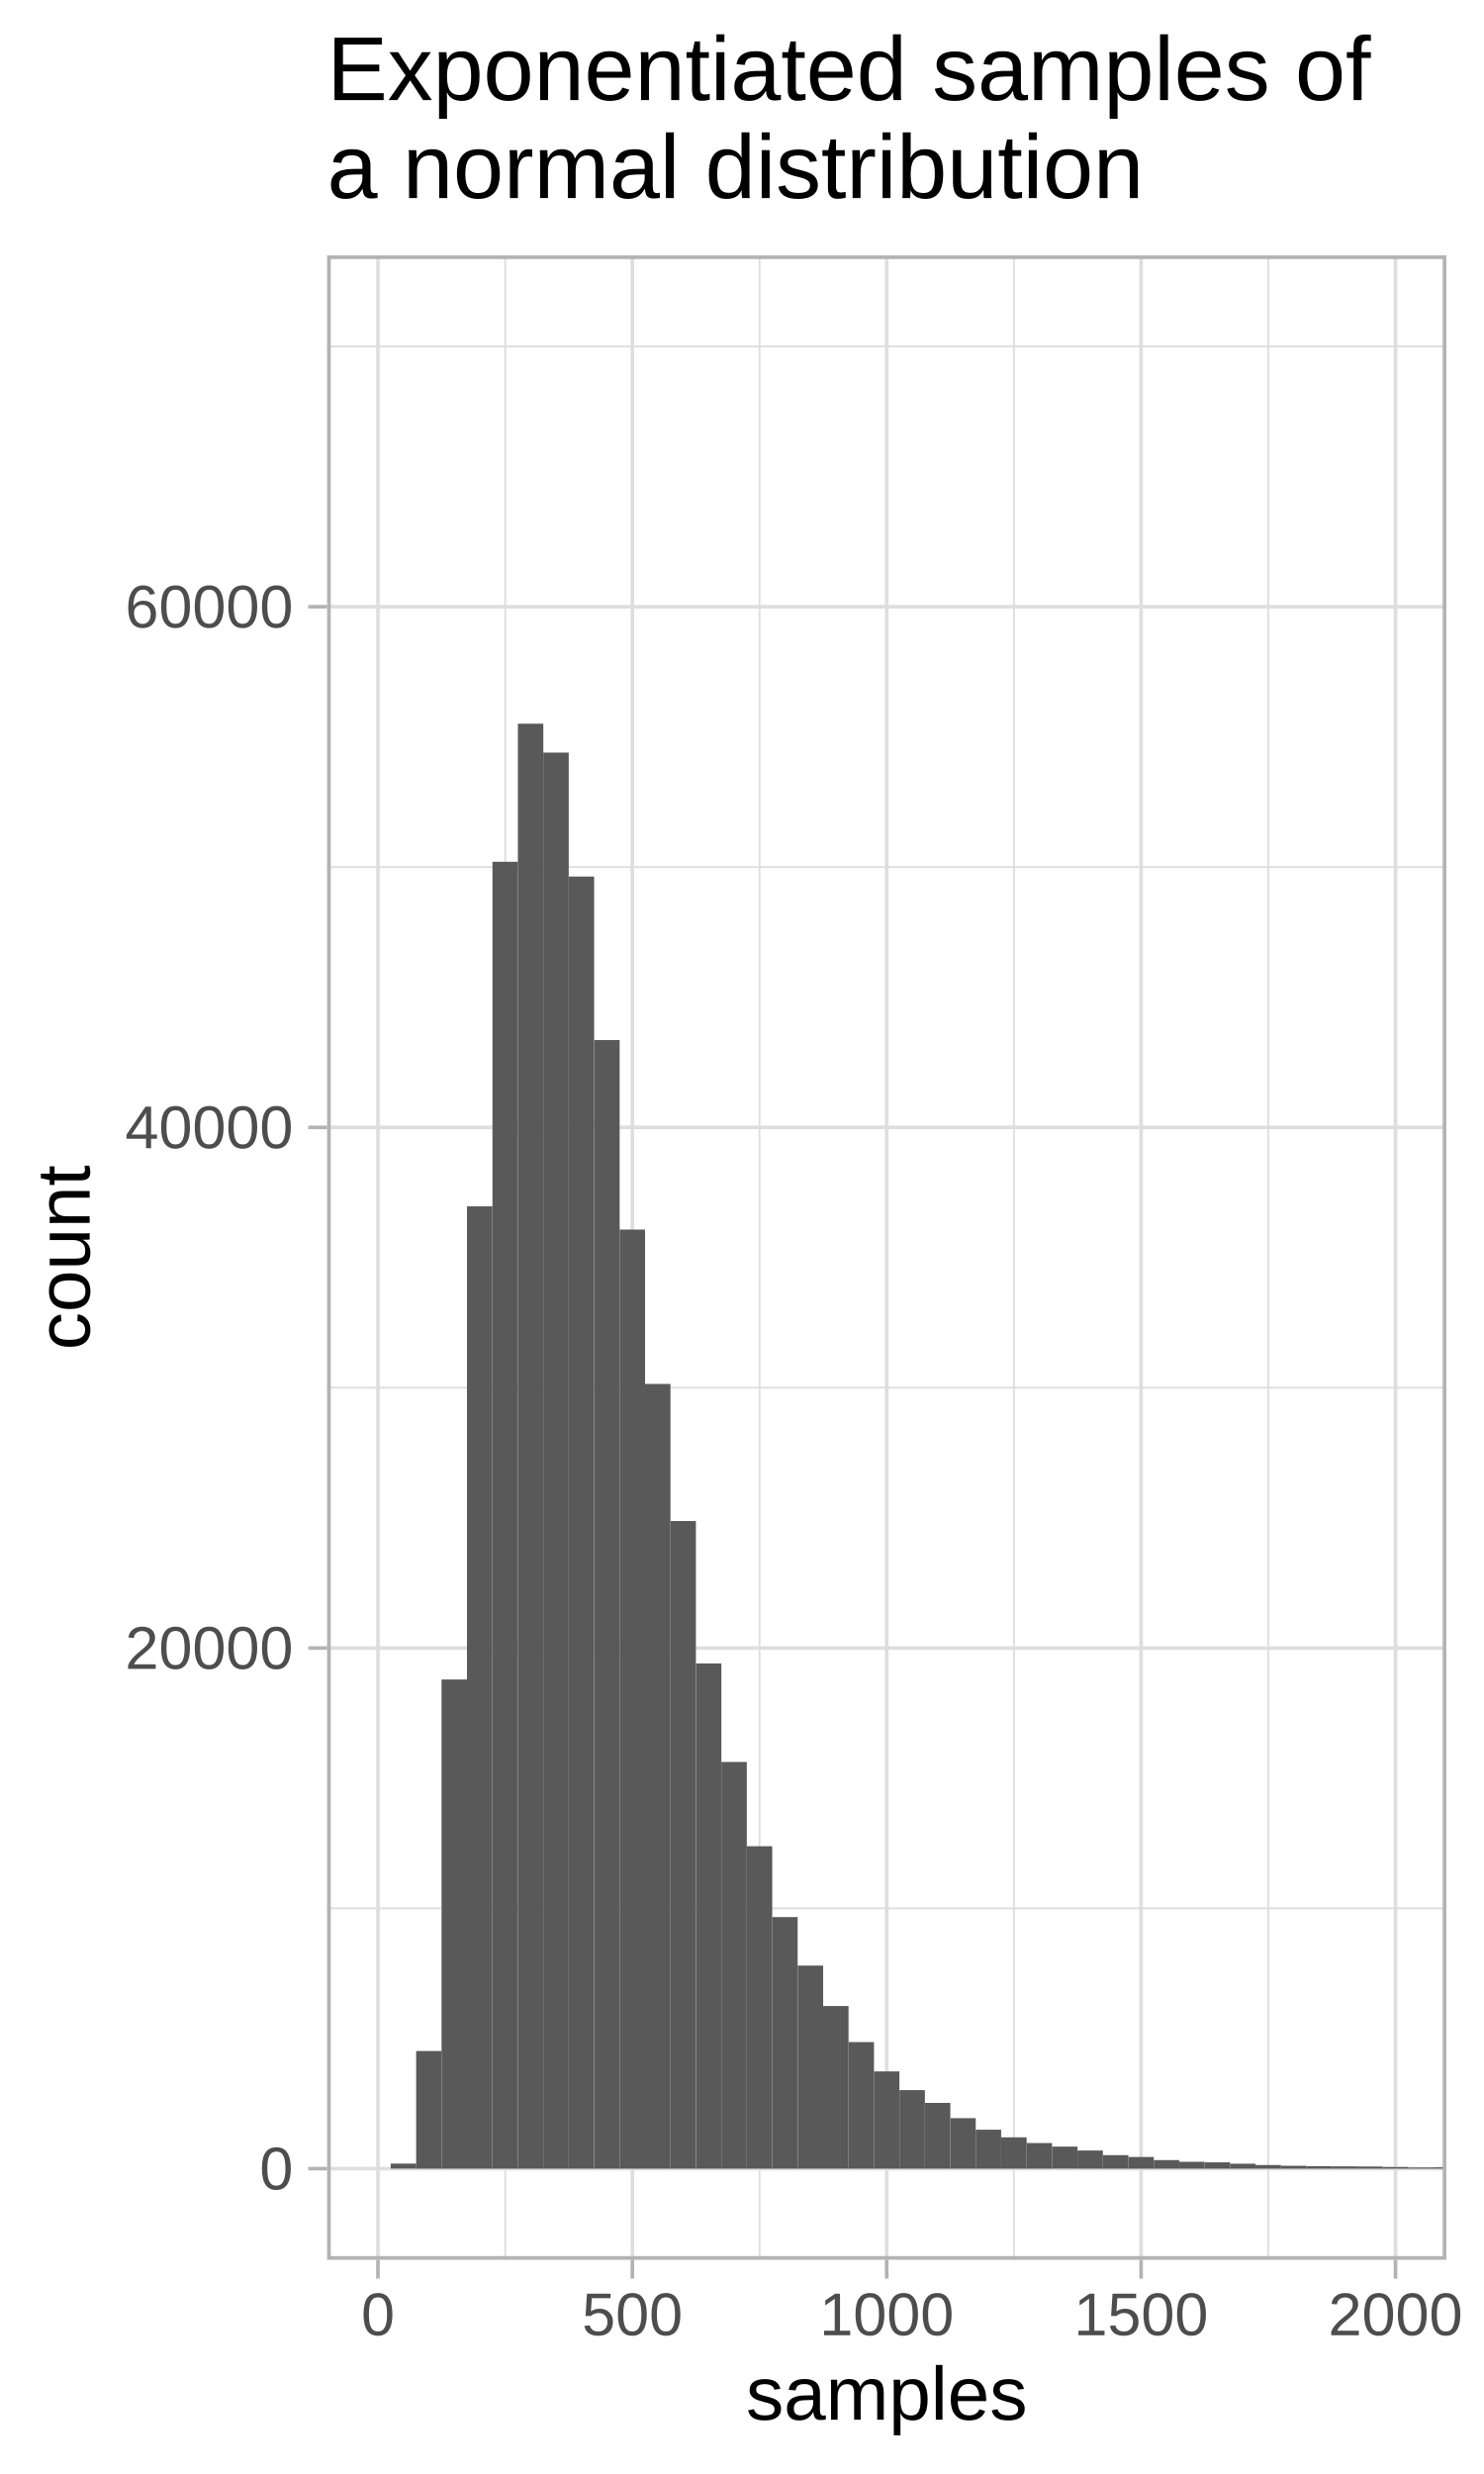
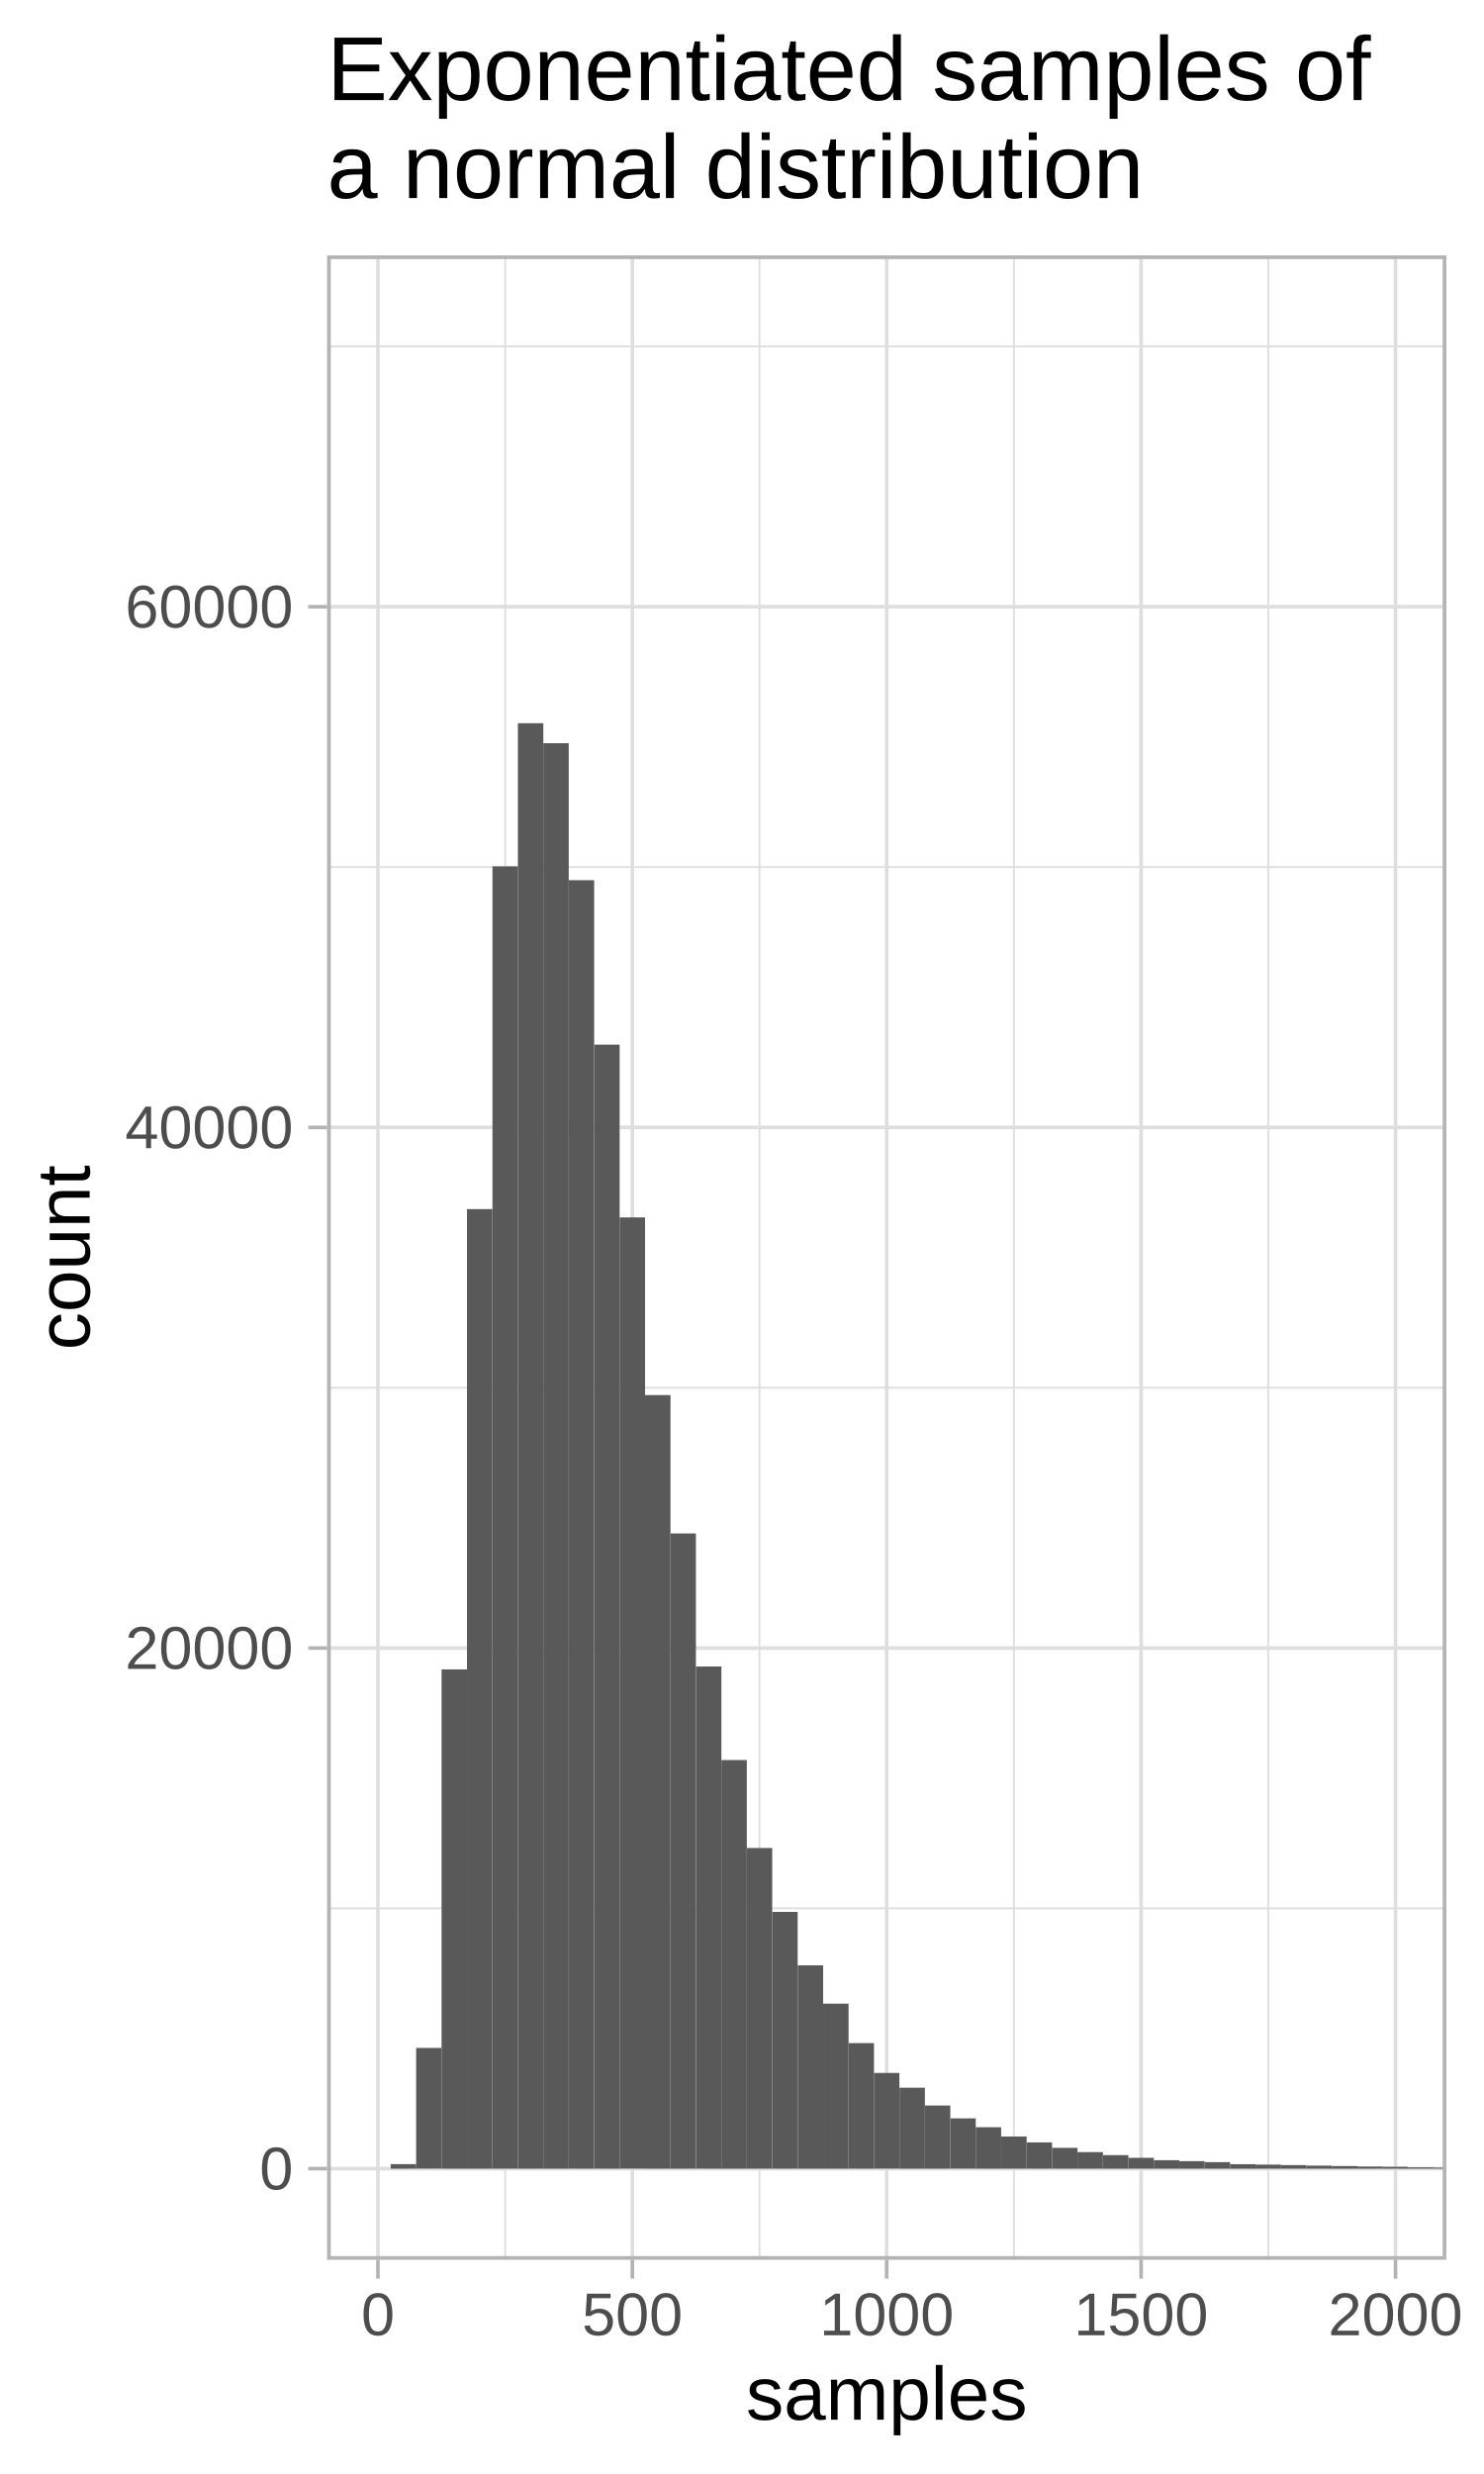
<svg xmlns="http://www.w3.org/2000/svg" viewBox="0 0 216.00 360.00">
  <defs>
    <style type="text/css">
    line, polyline, polygon, path, rect, circle {
      fill: none;
      stroke: #000000;
      stroke-linecap: round;
      stroke-linejoin: round;
      stroke-miterlimit: 10.00;
    }
  </style>
  </defs>
  <rect width="100%" height="100%" style="stroke: none; fill: #FFFFFF;" />
  <rect x="0.00" y="0.00" width="216.00" height="360.00" style="stroke-width: 1.07; stroke: #FFFFFF; fill: #FFFFFF;" />
  <defs>
    <clipPath id="cpNDcuNjF8MjEwLjUyfDMyOC44M3wzNy4xNg==">
      <rect x="47.61" y="37.16" width="162.91" height="291.67" />
    </clipPath>
  </defs>
  <rect x="47.61" y="37.16" width="162.91" height="291.67" style="stroke-width: 1.07; stroke: none; fill: #FFFFFF;" clip-path="url(#cpNDcuNjF8MjEwLjUyfDMyOC44M3wzNy4xNg==)" />
  <polyline points="47.61,277.69 210.52,277.69 " style="stroke-width: 0.27; stroke: #DEDEDE; stroke-linecap: butt;" clip-path="url(#cpNDcuNjF8MjEwLjUyfDMyOC44M3wzNy4xNg==)" />
  <polyline points="47.61,201.93 210.52,201.93 " style="stroke-width: 0.27; stroke: #DEDEDE; stroke-linecap: butt;" clip-path="url(#cpNDcuNjF8MjEwLjUyfDMyOC44M3wzNy4xNg==)" />
  <polyline points="47.61,126.17 210.52,126.17 " style="stroke-width: 0.27; stroke: #DEDEDE; stroke-linecap: butt;" clip-path="url(#cpNDcuNjF8MjEwLjUyfDMyOC44M3wzNy4xNg==)" />
  <polyline points="47.61,50.41 210.52,50.41 " style="stroke-width: 0.27; stroke: #DEDEDE; stroke-linecap: butt;" clip-path="url(#cpNDcuNjF8MjEwLjUyfDMyOC44M3wzNy4xNg==)" />
  <polyline points="73.53,328.83 73.53,37.16 " style="stroke-width: 0.27; stroke: #DEDEDE; stroke-linecap: butt;" clip-path="url(#cpNDcuNjF8MjEwLjUyfDMyOC44M3wzNy4xNg==)" />
  <polyline points="110.55,328.83 110.55,37.16 " style="stroke-width: 0.27; stroke: #DEDEDE; stroke-linecap: butt;" clip-path="url(#cpNDcuNjF8MjEwLjUyfDMyOC44M3wzNy4xNg==)" />
  <polyline points="147.58,328.83 147.58,37.16 " style="stroke-width: 0.27; stroke: #DEDEDE; stroke-linecap: butt;" clip-path="url(#cpNDcuNjF8MjEwLjUyfDMyOC44M3wzNy4xNg==)" />
  <polyline points="184.60,328.83 184.60,37.16 " style="stroke-width: 0.27; stroke: #DEDEDE; stroke-linecap: butt;" clip-path="url(#cpNDcuNjF8MjEwLjUyfDMyOC44M3wzNy4xNg==)" />
  <polyline points="47.61,315.57 210.52,315.57 " style="stroke-width: 0.53; stroke: #DEDEDE; stroke-linecap: butt;" clip-path="url(#cpNDcuNjF8MjEwLjUyfDMyOC44M3wzNy4xNg==)" />
  <polyline points="47.61,239.81 210.52,239.81 " style="stroke-width: 0.53; stroke: #DEDEDE; stroke-linecap: butt;" clip-path="url(#cpNDcuNjF8MjEwLjUyfDMyOC44M3wzNy4xNg==)" />
  <polyline points="47.61,164.05 210.52,164.05 " style="stroke-width: 0.53; stroke: #DEDEDE; stroke-linecap: butt;" clip-path="url(#cpNDcuNjF8MjEwLjUyfDMyOC44M3wzNy4xNg==)" />
  <polyline points="47.61,88.29 210.52,88.29 " style="stroke-width: 0.53; stroke: #DEDEDE; stroke-linecap: butt;" clip-path="url(#cpNDcuNjF8MjEwLjUyfDMyOC44M3wzNy4xNg==)" />
  <polyline points="55.01,328.83 55.01,37.16 " style="stroke-width: 0.53; stroke: #DEDEDE; stroke-linecap: butt;" clip-path="url(#cpNDcuNjF8MjEwLjUyfDMyOC44M3wzNy4xNg==)" />
  <polyline points="92.04,328.83 92.04,37.16 " style="stroke-width: 0.53; stroke: #DEDEDE; stroke-linecap: butt;" clip-path="url(#cpNDcuNjF8MjEwLjUyfDMyOC44M3wzNy4xNg==)" />
  <polyline points="129.06,328.83 129.06,37.16 " style="stroke-width: 0.53; stroke: #DEDEDE; stroke-linecap: butt;" clip-path="url(#cpNDcuNjF8MjEwLjUyfDMyOC44M3wzNy4xNg==)" />
  <polyline points="166.09,328.83 166.09,37.16 " style="stroke-width: 0.53; stroke: #DEDEDE; stroke-linecap: butt;" clip-path="url(#cpNDcuNjF8MjEwLjUyfDMyOC44M3wzNy4xNg==)" />
  <polyline points="203.12,328.83 203.12,37.16 " style="stroke-width: 0.53; stroke: #DEDEDE; stroke-linecap: butt;" clip-path="url(#cpNDcuNjF8MjEwLjUyfDMyOC44M3wzNy4xNg==)" />
-   <rect x="56.87" y="314.83" width="3.70" height="0.73" style="stroke-width: 1.07; stroke: none; stroke-linecap: square; stroke-linejoin: miter; fill: #595959;" clip-path="url(#cpNDcuNjF8MjEwLjUyfDMyOC44M3wzNy4xNg==)" />
-   <rect x="60.57" y="298.45" width="3.70" height="17.12" style="stroke-width: 1.07; stroke: none; stroke-linecap: square; stroke-linejoin: miter; fill: #595959;" clip-path="url(#cpNDcuNjF8MjEwLjUyfDMyOC44M3wzNy4xNg==)" />
-   <rect x="64.27" y="244.39" width="3.70" height="71.18" style="stroke-width: 1.07; stroke: none; stroke-linecap: square; stroke-linejoin: miter; fill: #595959;" clip-path="url(#cpNDcuNjF8MjEwLjUyfDMyOC44M3wzNy4xNg==)" />
-   <rect x="67.97" y="175.54" width="3.70" height="140.03" style="stroke-width: 1.07; stroke: none; stroke-linecap: square; stroke-linejoin: miter; fill: #595959;" clip-path="url(#cpNDcuNjF8MjEwLjUyfDMyOC44M3wzNy4xNg==)" />
-   <rect x="71.68" y="125.40" width="3.70" height="190.17" style="stroke-width: 1.07; stroke: none; stroke-linecap: square; stroke-linejoin: miter; fill: #595959;" clip-path="url(#cpNDcuNjF8MjEwLjUyfDMyOC44M3wzNy4xNg==)" />
-   <rect x="75.38" y="105.31" width="3.70" height="210.26" style="stroke-width: 1.07; stroke: none; stroke-linecap: square; stroke-linejoin: miter; fill: #595959;" clip-path="url(#cpNDcuNjF8MjEwLjUyfDMyOC44M3wzNy4xNg==)" />
-   <rect x="79.08" y="109.51" width="3.70" height="206.06" style="stroke-width: 1.07; stroke: none; stroke-linecap: square; stroke-linejoin: miter; fill: #595959;" clip-path="url(#cpNDcuNjF8MjEwLjUyfDMyOC44M3wzNy4xNg==)" />
-   <rect x="82.78" y="127.55" width="3.70" height="188.02" style="stroke-width: 1.07; stroke: none; stroke-linecap: square; stroke-linejoin: miter; fill: #595959;" clip-path="url(#cpNDcuNjF8MjEwLjUyfDMyOC44M3wzNy4xNg==)" />
-   <rect x="86.49" y="151.34" width="3.70" height="164.23" style="stroke-width: 1.07; stroke: none; stroke-linecap: square; stroke-linejoin: miter; fill: #595959;" clip-path="url(#cpNDcuNjF8MjEwLjUyfDMyOC44M3wzNy4xNg==)" />
-   <rect x="90.19" y="178.92" width="3.70" height="136.65" style="stroke-width: 1.07; stroke: none; stroke-linecap: square; stroke-linejoin: miter; fill: #595959;" clip-path="url(#cpNDcuNjF8MjEwLjUyfDMyOC44M3wzNy4xNg==)" />
-   <rect x="93.89" y="201.38" width="3.70" height="114.19" style="stroke-width: 1.07; stroke: none; stroke-linecap: square; stroke-linejoin: miter; fill: #595959;" clip-path="url(#cpNDcuNjF8MjEwLjUyfDMyOC44M3wzNy4xNg==)" />
-   <rect x="97.59" y="221.33" width="3.70" height="94.24" style="stroke-width: 1.07; stroke: none; stroke-linecap: square; stroke-linejoin: miter; fill: #595959;" clip-path="url(#cpNDcuNjF8MjEwLjUyfDMyOC44M3wzNy4xNg==)" />
-   <rect x="101.30" y="242.05" width="3.70" height="73.52" style="stroke-width: 1.07; stroke: none; stroke-linecap: square; stroke-linejoin: miter; fill: #595959;" clip-path="url(#cpNDcuNjF8MjEwLjUyfDMyOC44M3wzNy4xNg==)" />
-   <rect x="105.00" y="256.39" width="3.70" height="59.18" style="stroke-width: 1.07; stroke: none; stroke-linecap: square; stroke-linejoin: miter; fill: #595959;" clip-path="url(#cpNDcuNjF8MjEwLjUyfDMyOC44M3wzNy4xNg==)" />
-   <rect x="108.70" y="268.65" width="3.70" height="46.92" style="stroke-width: 1.07; stroke: none; stroke-linecap: square; stroke-linejoin: miter; fill: #595959;" clip-path="url(#cpNDcuNjF8MjEwLjUyfDMyOC44M3wzNy4xNg==)" />
-   <rect x="112.40" y="278.96" width="3.70" height="36.61" style="stroke-width: 1.07; stroke: none; stroke-linecap: square; stroke-linejoin: miter; fill: #595959;" clip-path="url(#cpNDcuNjF8MjEwLjUyfDMyOC44M3wzNy4xNg==)" />
-   <rect x="116.11" y="286.02" width="3.70" height="29.55" style="stroke-width: 1.07; stroke: none; stroke-linecap: square; stroke-linejoin: miter; fill: #595959;" clip-path="url(#cpNDcuNjF8MjEwLjUyfDMyOC44M3wzNy4xNg==)" />
-   <rect x="119.81" y="291.90" width="3.70" height="23.67" style="stroke-width: 1.07; stroke: none; stroke-linecap: square; stroke-linejoin: miter; fill: #595959;" clip-path="url(#cpNDcuNjF8MjEwLjUyfDMyOC44M3wzNy4xNg==)" />
-   <rect x="123.51" y="297.15" width="3.70" height="18.42" style="stroke-width: 1.07; stroke: none; stroke-linecap: square; stroke-linejoin: miter; fill: #595959;" clip-path="url(#cpNDcuNjF8MjEwLjUyfDMyOC44M3wzNy4xNg==)" />
-   <rect x="127.21" y="301.42" width="3.70" height="14.15" style="stroke-width: 1.07; stroke: none; stroke-linecap: square; stroke-linejoin: miter; fill: #595959;" clip-path="url(#cpNDcuNjF8MjEwLjUyfDMyOC44M3wzNy4xNg==)" />
-   <rect x="130.92" y="304.14" width="3.70" height="11.43" style="stroke-width: 1.07; stroke: none; stroke-linecap: square; stroke-linejoin: miter; fill: #595959;" clip-path="url(#cpNDcuNjF8MjEwLjUyfDMyOC44M3wzNy4xNg==)" />
-   <rect x="134.62" y="306.00" width="3.70" height="9.57" style="stroke-width: 1.07; stroke: none; stroke-linecap: square; stroke-linejoin: miter; fill: #595959;" clip-path="url(#cpNDcuNjF8MjEwLjUyfDMyOC44M3wzNy4xNg==)" />
-   <rect x="138.32" y="308.22" width="3.70" height="7.35" style="stroke-width: 1.07; stroke: none; stroke-linecap: square; stroke-linejoin: miter; fill: #595959;" clip-path="url(#cpNDcuNjF8MjEwLjUyfDMyOC44M3wzNy4xNg==)" />
-   <rect x="142.02" y="309.90" width="3.70" height="5.67" style="stroke-width: 1.07; stroke: none; stroke-linecap: square; stroke-linejoin: miter; fill: #595959;" clip-path="url(#cpNDcuNjF8MjEwLjUyfDMyOC44M3wzNy4xNg==)" />
-   <rect x="145.73" y="311.01" width="3.70" height="4.56" style="stroke-width: 1.07; stroke: none; stroke-linecap: square; stroke-linejoin: miter; fill: #595959;" clip-path="url(#cpNDcuNjF8MjEwLjUyfDMyOC44M3wzNy4xNg==)" />
-   <rect x="149.43" y="311.84" width="3.70" height="3.73" style="stroke-width: 1.07; stroke: none; stroke-linecap: square; stroke-linejoin: miter; fill: #595959;" clip-path="url(#cpNDcuNjF8MjEwLjUyfDMyOC44M3wzNy4xNg==)" />
-   <rect x="153.13" y="312.36" width="3.70" height="3.20" style="stroke-width: 1.07; stroke: none; stroke-linecap: square; stroke-linejoin: miter; fill: #595959;" clip-path="url(#cpNDcuNjF8MjEwLjUyfDMyOC44M3wzNy4xNg==)" />
-   <rect x="156.83" y="312.93" width="3.70" height="2.64" style="stroke-width: 1.07; stroke: none; stroke-linecap: square; stroke-linejoin: miter; fill: #595959;" clip-path="url(#cpNDcuNjF8MjEwLjUyfDMyOC44M3wzNy4xNg==)" />
+   <rect x="56.87" y="314.91" width="3.70" height="0.66" style="stroke-width: 1.07; stroke: none; stroke-linecap: square; stroke-linejoin: miter; fill: #595959;" clip-path="url(#cpNDcuNjF8MjEwLjUyfDMyOC44M3wzNy4xNg==)" />
+   <rect x="60.57" y="298.00" width="3.70" height="17.56" style="stroke-width: 1.07; stroke: none; stroke-linecap: square; stroke-linejoin: miter; fill: #595959;" clip-path="url(#cpNDcuNjF8MjEwLjUyfDMyOC44M3wzNy4xNg==)" />
+   <rect x="64.27" y="242.92" width="3.70" height="72.65" style="stroke-width: 1.07; stroke: none; stroke-linecap: square; stroke-linejoin: miter; fill: #595959;" clip-path="url(#cpNDcuNjF8MjEwLjUyfDMyOC44M3wzNy4xNg==)" />
+   <rect x="67.97" y="175.94" width="3.70" height="139.63" style="stroke-width: 1.07; stroke: none; stroke-linecap: square; stroke-linejoin: miter; fill: #595959;" clip-path="url(#cpNDcuNjF8MjEwLjUyfDMyOC44M3wzNy4xNg==)" />
+   <rect x="71.68" y="126.07" width="3.70" height="189.50" style="stroke-width: 1.07; stroke: none; stroke-linecap: square; stroke-linejoin: miter; fill: #595959;" clip-path="url(#cpNDcuNjF8MjEwLjUyfDMyOC44M3wzNy4xNg==)" />
+   <rect x="75.38" y="105.24" width="3.70" height="210.33" style="stroke-width: 1.07; stroke: none; stroke-linecap: square; stroke-linejoin: miter; fill: #595959;" clip-path="url(#cpNDcuNjF8MjEwLjUyfDMyOC44M3wzNy4xNg==)" />
+   <rect x="79.08" y="108.15" width="3.70" height="207.42" style="stroke-width: 1.07; stroke: none; stroke-linecap: square; stroke-linejoin: miter; fill: #595959;" clip-path="url(#cpNDcuNjF8MjEwLjUyfDMyOC44M3wzNy4xNg==)" />
+   <rect x="82.78" y="128.08" width="3.70" height="187.49" style="stroke-width: 1.07; stroke: none; stroke-linecap: square; stroke-linejoin: miter; fill: #595959;" clip-path="url(#cpNDcuNjF8MjEwLjUyfDMyOC44M3wzNy4xNg==)" />
+   <rect x="86.49" y="152.01" width="3.70" height="163.56" style="stroke-width: 1.07; stroke: none; stroke-linecap: square; stroke-linejoin: miter; fill: #595959;" clip-path="url(#cpNDcuNjF8MjEwLjUyfDMyOC44M3wzNy4xNg==)" />
+   <rect x="90.19" y="177.15" width="3.70" height="138.41" style="stroke-width: 1.07; stroke: none; stroke-linecap: square; stroke-linejoin: miter; fill: #595959;" clip-path="url(#cpNDcuNjF8MjEwLjUyfDMyOC44M3wzNy4xNg==)" />
+   <rect x="93.89" y="203.00" width="3.70" height="112.57" style="stroke-width: 1.07; stroke: none; stroke-linecap: square; stroke-linejoin: miter; fill: #595959;" clip-path="url(#cpNDcuNjF8MjEwLjUyfDMyOC44M3wzNy4xNg==)" />
+   <rect x="97.59" y="223.14" width="3.70" height="92.43" style="stroke-width: 1.07; stroke: none; stroke-linecap: square; stroke-linejoin: miter; fill: #595959;" clip-path="url(#cpNDcuNjF8MjEwLjUyfDMyOC44M3wzNy4xNg==)" />
+   <rect x="101.30" y="242.50" width="3.70" height="73.07" style="stroke-width: 1.07; stroke: none; stroke-linecap: square; stroke-linejoin: miter; fill: #595959;" clip-path="url(#cpNDcuNjF8MjEwLjUyfDMyOC44M3wzNy4xNg==)" />
+   <rect x="105.00" y="256.11" width="3.70" height="59.46" style="stroke-width: 1.07; stroke: none; stroke-linecap: square; stroke-linejoin: miter; fill: #595959;" clip-path="url(#cpNDcuNjF8MjEwLjUyfDMyOC44M3wzNy4xNg==)" />
+   <rect x="108.70" y="268.91" width="3.70" height="46.66" style="stroke-width: 1.07; stroke: none; stroke-linecap: square; stroke-linejoin: miter; fill: #595959;" clip-path="url(#cpNDcuNjF8MjEwLjUyfDMyOC44M3wzNy4xNg==)" />
+   <rect x="112.40" y="278.21" width="3.70" height="37.36" style="stroke-width: 1.07; stroke: none; stroke-linecap: square; stroke-linejoin: miter; fill: #595959;" clip-path="url(#cpNDcuNjF8MjEwLjUyfDMyOC44M3wzNy4xNg==)" />
+   <rect x="116.11" y="285.98" width="3.70" height="29.59" style="stroke-width: 1.07; stroke: none; stroke-linecap: square; stroke-linejoin: miter; fill: #595959;" clip-path="url(#cpNDcuNjF8MjEwLjUyfDMyOC44M3wzNy4xNg==)" />
+   <rect x="119.81" y="291.56" width="3.70" height="24.01" style="stroke-width: 1.07; stroke: none; stroke-linecap: square; stroke-linejoin: miter; fill: #595959;" clip-path="url(#cpNDcuNjF8MjEwLjUyfDMyOC44M3wzNy4xNg==)" />
+   <rect x="123.51" y="297.30" width="3.70" height="18.27" style="stroke-width: 1.07; stroke: none; stroke-linecap: square; stroke-linejoin: miter; fill: #595959;" clip-path="url(#cpNDcuNjF8MjEwLjUyfDMyOC44M3wzNy4xNg==)" />
+   <rect x="127.21" y="301.64" width="3.70" height="13.92" style="stroke-width: 1.07; stroke: none; stroke-linecap: square; stroke-linejoin: miter; fill: #595959;" clip-path="url(#cpNDcuNjF8MjEwLjUyfDMyOC44M3wzNy4xNg==)" />
+   <rect x="130.92" y="303.79" width="3.70" height="11.78" style="stroke-width: 1.07; stroke: none; stroke-linecap: square; stroke-linejoin: miter; fill: #595959;" clip-path="url(#cpNDcuNjF8MjEwLjUyfDMyOC44M3wzNy4xNg==)" />
+   <rect x="134.62" y="306.38" width="3.70" height="9.19" style="stroke-width: 1.07; stroke: none; stroke-linecap: square; stroke-linejoin: miter; fill: #595959;" clip-path="url(#cpNDcuNjF8MjEwLjUyfDMyOC44M3wzNy4xNg==)" />
+   <rect x="138.32" y="308.25" width="3.70" height="7.31" style="stroke-width: 1.07; stroke: none; stroke-linecap: square; stroke-linejoin: miter; fill: #595959;" clip-path="url(#cpNDcuNjF8MjEwLjUyfDMyOC44M3wzNy4xNg==)" />
+   <rect x="142.02" y="309.54" width="3.70" height="6.03" style="stroke-width: 1.07; stroke: none; stroke-linecap: square; stroke-linejoin: miter; fill: #595959;" clip-path="url(#cpNDcuNjF8MjEwLjUyfDMyOC44M3wzNy4xNg==)" />
+   <rect x="145.73" y="310.89" width="3.70" height="4.68" style="stroke-width: 1.07; stroke: none; stroke-linecap: square; stroke-linejoin: miter; fill: #595959;" clip-path="url(#cpNDcuNjF8MjEwLjUyfDMyOC44M3wzNy4xNg==)" />
+   <rect x="149.43" y="311.75" width="3.70" height="3.82" style="stroke-width: 1.07; stroke: none; stroke-linecap: square; stroke-linejoin: miter; fill: #595959;" clip-path="url(#cpNDcuNjF8MjEwLjUyfDMyOC44M3wzNy4xNg==)" />
+   <rect x="153.13" y="312.54" width="3.70" height="3.03" style="stroke-width: 1.07; stroke: none; stroke-linecap: square; stroke-linejoin: miter; fill: #595959;" clip-path="url(#cpNDcuNjF8MjEwLjUyfDMyOC44M3wzNy4xNg==)" />
+   <rect x="156.83" y="313.16" width="3.70" height="2.41" style="stroke-width: 1.07; stroke: none; stroke-linecap: square; stroke-linejoin: miter; fill: #595959;" clip-path="url(#cpNDcuNjF8MjEwLjUyfDMyOC44M3wzNy4xNg==)" />
  <rect x="160.54" y="313.60" width="3.70" height="1.97" style="stroke-width: 1.07; stroke: none; stroke-linecap: square; stroke-linejoin: miter; fill: #595959;" clip-path="url(#cpNDcuNjF8MjEwLjUyfDMyOC44M3wzNy4xNg==)" />
-   <rect x="164.24" y="313.87" width="3.70" height="1.70" style="stroke-width: 1.07; stroke: none; stroke-linecap: square; stroke-linejoin: miter; fill: #595959;" clip-path="url(#cpNDcuNjF8MjEwLjUyfDMyOC44M3wzNy4xNg==)" />
-   <rect x="167.94" y="314.32" width="3.70" height="1.25" style="stroke-width: 1.07; stroke: none; stroke-linecap: square; stroke-linejoin: miter; fill: #595959;" clip-path="url(#cpNDcuNjF8MjEwLjUyfDMyOC44M3wzNy4xNg==)" />
-   <rect x="171.64" y="314.57" width="3.70" height="1.00" style="stroke-width: 1.07; stroke: none; stroke-linecap: square; stroke-linejoin: miter; fill: #595959;" clip-path="url(#cpNDcuNjF8MjEwLjUyfDMyOC44M3wzNy4xNg==)" />
-   <rect x="175.35" y="314.65" width="3.70" height="0.92" style="stroke-width: 1.07; stroke: none; stroke-linecap: square; stroke-linejoin: miter; fill: #595959;" clip-path="url(#cpNDcuNjF8MjEwLjUyfDMyOC44M3wzNy4xNg==)" />
-   <rect x="179.05" y="314.85" width="3.70" height="0.72" style="stroke-width: 1.07; stroke: none; stroke-linecap: square; stroke-linejoin: miter; fill: #595959;" clip-path="url(#cpNDcuNjF8MjEwLjUyfDMyOC44M3wzNy4xNg==)" />
-   <rect x="182.75" y="315.04" width="3.70" height="0.53" style="stroke-width: 1.07; stroke: none; stroke-linecap: square; stroke-linejoin: miter; fill: #595959;" clip-path="url(#cpNDcuNjF8MjEwLjUyfDMyOC44M3wzNy4xNg==)" />
-   <rect x="186.45" y="315.15" width="3.70" height="0.42" style="stroke-width: 1.07; stroke: none; stroke-linecap: square; stroke-linejoin: miter; fill: #595959;" clip-path="url(#cpNDcuNjF8MjEwLjUyfDMyOC44M3wzNy4xNg==)" />
-   <rect x="190.16" y="315.21" width="3.70" height="0.36" style="stroke-width: 1.07; stroke: none; stroke-linecap: square; stroke-linejoin: miter; fill: #595959;" clip-path="url(#cpNDcuNjF8MjEwLjUyfDMyOC44M3wzNy4xNg==)" />
-   <rect x="193.86" y="315.24" width="3.70" height="0.33" style="stroke-width: 1.07; stroke: none; stroke-linecap: square; stroke-linejoin: miter; fill: #595959;" clip-path="url(#cpNDcuNjF8MjEwLjUyfDMyOC44M3wzNy4xNg==)" />
+   <rect x="164.24" y="313.99" width="3.70" height="1.58" style="stroke-width: 1.07; stroke: none; stroke-linecap: square; stroke-linejoin: miter; fill: #595959;" clip-path="url(#cpNDcuNjF8MjEwLjUyfDMyOC44M3wzNy4xNg==)" />
+   <rect x="167.94" y="314.34" width="3.70" height="1.23" style="stroke-width: 1.07; stroke: none; stroke-linecap: square; stroke-linejoin: miter; fill: #595959;" clip-path="url(#cpNDcuNjF8MjEwLjUyfDMyOC44M3wzNy4xNg==)" />
+   <rect x="171.64" y="314.48" width="3.70" height="1.09" style="stroke-width: 1.07; stroke: none; stroke-linecap: square; stroke-linejoin: miter; fill: #595959;" clip-path="url(#cpNDcuNjF8MjEwLjUyfDMyOC44M3wzNy4xNg==)" />
+   <rect x="175.35" y="314.62" width="3.70" height="0.95" style="stroke-width: 1.07; stroke: none; stroke-linecap: square; stroke-linejoin: miter; fill: #595959;" clip-path="url(#cpNDcuNjF8MjEwLjUyfDMyOC44M3wzNy4xNg==)" />
+   <rect x="179.05" y="314.92" width="3.70" height="0.65" style="stroke-width: 1.07; stroke: none; stroke-linecap: square; stroke-linejoin: miter; fill: #595959;" clip-path="url(#cpNDcuNjF8MjEwLjUyfDMyOC44M3wzNy4xNg==)" />
+   <rect x="182.75" y="314.98" width="3.70" height="0.59" style="stroke-width: 1.07; stroke: none; stroke-linecap: square; stroke-linejoin: miter; fill: #595959;" clip-path="url(#cpNDcuNjF8MjEwLjUyfDMyOC44M3wzNy4xNg==)" />
+   <rect x="186.45" y="315.05" width="3.70" height="0.52" style="stroke-width: 1.07; stroke: none; stroke-linecap: square; stroke-linejoin: miter; fill: #595959;" clip-path="url(#cpNDcuNjF8MjEwLjUyfDMyOC44M3wzNy4xNg==)" />
+   <rect x="190.16" y="315.13" width="3.70" height="0.44" style="stroke-width: 1.07; stroke: none; stroke-linecap: square; stroke-linejoin: miter; fill: #595959;" clip-path="url(#cpNDcuNjF8MjEwLjUyfDMyOC44M3wzNy4xNg==)" />
+   <rect x="193.86" y="315.19" width="3.70" height="0.38" style="stroke-width: 1.07; stroke: none; stroke-linecap: square; stroke-linejoin: miter; fill: #595959;" clip-path="url(#cpNDcuNjF8MjEwLjUyfDMyOC44M3wzNy4xNg==)" />
  <rect x="197.56" y="315.26" width="3.70" height="0.31" style="stroke-width: 1.07; stroke: none; stroke-linecap: square; stroke-linejoin: miter; fill: #595959;" clip-path="url(#cpNDcuNjF8MjEwLjUyfDMyOC44M3wzNy4xNg==)" />
-   <rect x="201.26" y="315.33" width="3.70" height="0.24" style="stroke-width: 1.07; stroke: none; stroke-linecap: square; stroke-linejoin: miter; fill: #595959;" clip-path="url(#cpNDcuNjF8MjEwLjUyfDMyOC44M3wzNy4xNg==)" />
-   <rect x="204.97" y="315.40" width="3.70" height="0.17" style="stroke-width: 1.07; stroke: none; stroke-linecap: square; stroke-linejoin: miter; fill: #595959;" clip-path="url(#cpNDcuNjF8MjEwLjUyfDMyOC44M3wzNy4xNg==)" />
-   <rect x="208.67" y="315.38" width="3.70" height="0.19" style="stroke-width: 1.07; stroke: none; stroke-linecap: square; stroke-linejoin: miter; fill: #595959;" clip-path="url(#cpNDcuNjF8MjEwLjUyfDMyOC44M3wzNy4xNg==)" />
-   <rect x="212.37" y="315.44" width="3.70" height="0.13" style="stroke-width: 1.07; stroke: none; stroke-linecap: square; stroke-linejoin: miter; fill: #595959;" clip-path="url(#cpNDcuNjF8MjEwLjUyfDMyOC44M3wzNy4xNg==)" />
+   <rect x="201.26" y="315.30" width="3.70" height="0.27" style="stroke-width: 1.07; stroke: none; stroke-linecap: square; stroke-linejoin: miter; fill: #595959;" clip-path="url(#cpNDcuNjF8MjEwLjUyfDMyOC44M3wzNy4xNg==)" />
+   <rect x="204.97" y="315.38" width="3.70" height="0.19" style="stroke-width: 1.07; stroke: none; stroke-linecap: square; stroke-linejoin: miter; fill: #595959;" clip-path="url(#cpNDcuNjF8MjEwLjUyfDMyOC44M3wzNy4xNg==)" />
+   <rect x="208.67" y="315.42" width="3.70" height="0.15" style="stroke-width: 1.07; stroke: none; stroke-linecap: square; stroke-linejoin: miter; fill: #595959;" clip-path="url(#cpNDcuNjF8MjEwLjUyfDMyOC44M3wzNy4xNg==)" />
+   <rect x="212.37" y="315.46" width="3.70" height="0.11" style="stroke-width: 1.07; stroke: none; stroke-linecap: square; stroke-linejoin: miter; fill: #595959;" clip-path="url(#cpNDcuNjF8MjEwLjUyfDMyOC44M3wzNy4xNg==)" />
  <rect x="47.61" y="37.16" width="162.91" height="291.67" style="stroke-width: 1.07; stroke: #B3B3B3;" clip-path="url(#cpNDcuNjF8MjEwLjUyfDMyOC44M3wzNy4xNg==)" />
  <defs>
    <clipPath id="cpMC4wMHwyMTYuMDB8MzYwLjAwfDAuMDA=">
      <rect x="0.00" y="0.00" width="216.00" height="360.00" />
    </clipPath>
  </defs>
  <g clip-path="url(#cpMC4wMHwyMTYuMDB8MzYwLjAwfDAuMDA=)">
    <text x="37.78" y="318.60" style="font-size: 8.80px; fill: #4D4D4D; font-family: Arimo;" textLength="4.89px" lengthAdjust="spacingAndGlyphs">0</text>
  </g>
  <g clip-path="url(#cpMC4wMHwyMTYuMDB8MzYwLjAwfDAuMDA=)">
    <text x="18.21" y="242.84" style="font-size: 8.80px; fill: #4D4D4D; font-family: Arimo;" textLength="24.47px" lengthAdjust="spacingAndGlyphs">20000</text>
  </g>
  <g clip-path="url(#cpMC4wMHwyMTYuMDB8MzYwLjAwfDAuMDA=)">
    <text x="18.21" y="167.08" style="font-size: 8.80px; fill: #4D4D4D; font-family: Arimo;" textLength="24.47px" lengthAdjust="spacingAndGlyphs">40000</text>
  </g>
  <g clip-path="url(#cpMC4wMHwyMTYuMDB8MzYwLjAwfDAuMDA=)">
    <text x="18.21" y="91.32" style="font-size: 8.80px; fill: #4D4D4D; font-family: Arimo;" textLength="24.47px" lengthAdjust="spacingAndGlyphs">60000</text>
  </g>
  <polyline points="44.87,315.57 47.61,315.57 " style="stroke-width: 0.53; stroke: #B3B3B3; stroke-linecap: butt;" clip-path="url(#cpMC4wMHwyMTYuMDB8MzYwLjAwfDAuMDA=)" />
  <polyline points="44.87,239.81 47.61,239.81 " style="stroke-width: 0.53; stroke: #B3B3B3; stroke-linecap: butt;" clip-path="url(#cpMC4wMHwyMTYuMDB8MzYwLjAwfDAuMDA=)" />
  <polyline points="44.87,164.05 47.61,164.05 " style="stroke-width: 0.53; stroke: #B3B3B3; stroke-linecap: butt;" clip-path="url(#cpMC4wMHwyMTYuMDB8MzYwLjAwfDAuMDA=)" />
  <polyline points="44.87,88.29 47.61,88.29 " style="stroke-width: 0.53; stroke: #B3B3B3; stroke-linecap: butt;" clip-path="url(#cpMC4wMHwyMTYuMDB8MzYwLjAwfDAuMDA=)" />
  <polyline points="55.01,331.57 55.01,328.83 " style="stroke-width: 0.53; stroke: #B3B3B3; stroke-linecap: butt;" clip-path="url(#cpMC4wMHwyMTYuMDB8MzYwLjAwfDAuMDA=)" />
  <polyline points="92.04,331.57 92.04,328.83 " style="stroke-width: 0.53; stroke: #B3B3B3; stroke-linecap: butt;" clip-path="url(#cpMC4wMHwyMTYuMDB8MzYwLjAwfDAuMDA=)" />
  <polyline points="129.06,331.57 129.06,328.83 " style="stroke-width: 0.53; stroke: #B3B3B3; stroke-linecap: butt;" clip-path="url(#cpMC4wMHwyMTYuMDB8MzYwLjAwfDAuMDA=)" />
  <polyline points="166.09,331.57 166.09,328.83 " style="stroke-width: 0.53; stroke: #B3B3B3; stroke-linecap: butt;" clip-path="url(#cpMC4wMHwyMTYuMDB8MzYwLjAwfDAuMDA=)" />
  <polyline points="203.12,331.57 203.12,328.83 " style="stroke-width: 0.53; stroke: #B3B3B3; stroke-linecap: butt;" clip-path="url(#cpMC4wMHwyMTYuMDB8MzYwLjAwfDAuMDA=)" />
  <g clip-path="url(#cpMC4wMHwyMTYuMDB8MzYwLjAwfDAuMDA=)">
    <text x="52.57" y="339.81" style="font-size: 8.80px; fill: #4D4D4D; font-family: Arimo;" textLength="4.89px" lengthAdjust="spacingAndGlyphs">0</text>
  </g>
  <g clip-path="url(#cpMC4wMHwyMTYuMDB8MzYwLjAwfDAuMDA=)">
    <text x="84.70" y="339.81" style="font-size: 8.80px; fill: #4D4D4D; font-family: Arimo;" textLength="14.68px" lengthAdjust="spacingAndGlyphs">500</text>
  </g>
  <g clip-path="url(#cpMC4wMHwyMTYuMDB8MzYwLjAwfDAuMDA=)">
    <text x="119.28" y="339.81" style="font-size: 8.80px; fill: #4D4D4D; font-family: Arimo;" textLength="19.58px" lengthAdjust="spacingAndGlyphs">1000</text>
  </g>
  <g clip-path="url(#cpMC4wMHwyMTYuMDB8MzYwLjAwfDAuMDA=)">
    <text x="156.30" y="339.81" style="font-size: 8.80px; fill: #4D4D4D; font-family: Arimo;" textLength="19.58px" lengthAdjust="spacingAndGlyphs">1500</text>
  </g>
  <g clip-path="url(#cpMC4wMHwyMTYuMDB8MzYwLjAwfDAuMDA=)">
    <text x="193.33" y="339.81" style="font-size: 8.80px; fill: #4D4D4D; font-family: Arimo;" textLength="19.58px" lengthAdjust="spacingAndGlyphs">2000</text>
  </g>
  <g clip-path="url(#cpMC4wMHwyMTYuMDB8MzYwLjAwfDAuMDA=)">
    <text x="108.58" y="352.10" style="font-size: 11.00px; font-family: Arimo;" textLength="40.96px" lengthAdjust="spacingAndGlyphs">samples</text>
  </g>
  <g clip-path="url(#cpMC4wMHwyMTYuMDB8MzYwLjAwfDAuMDA=)">
    <text transform="translate(13.05,196.45) rotate(-90)" style="font-size: 11.00px; font-family: Arimo;" textLength="26.91px" lengthAdjust="spacingAndGlyphs">count</text>
  </g>
  <g clip-path="url(#cpMC4wMHwyMTYuMDB8MzYwLjAwfDAuMDA=)">
    <text x="47.61" y="14.56" style="font-size: 13.20px; font-family: Arimo;" textLength="151.90px" lengthAdjust="spacingAndGlyphs">Exponentiated samples of</text>
  </g>
  <g clip-path="url(#cpMC4wMHwyMTYuMDB8MzYwLjAwfDAuMDA=)">
    <text x="47.61" y="28.82" style="font-size: 13.20px; font-family: Arimo;" textLength="118.86px" lengthAdjust="spacingAndGlyphs">a normal distribution</text>
  </g>
</svg>
